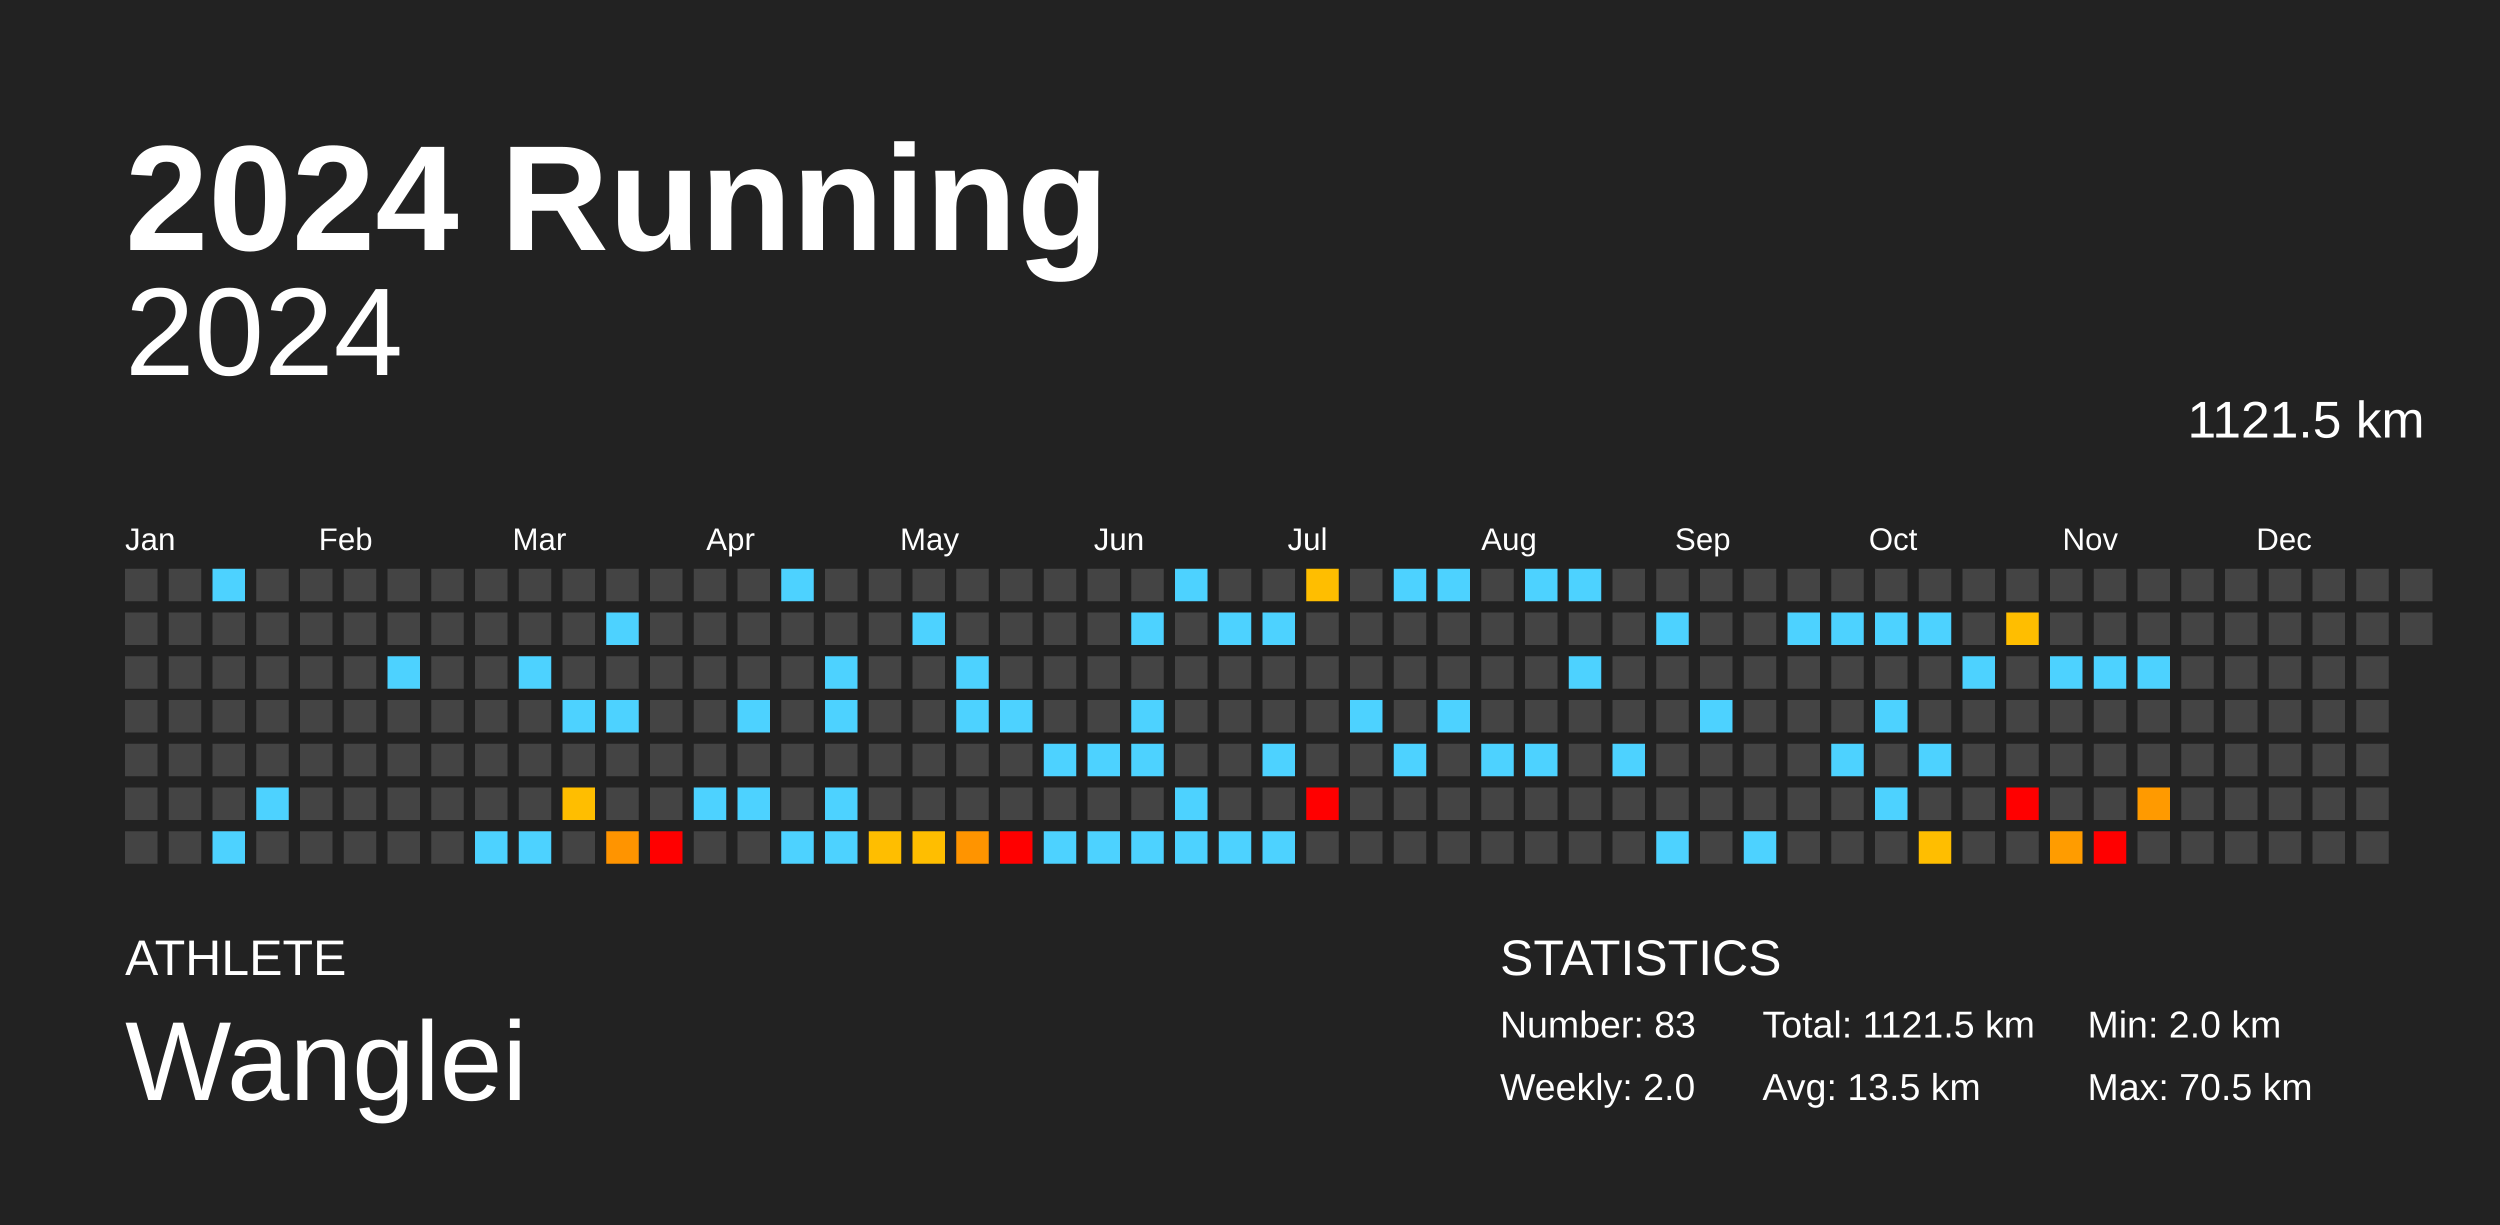
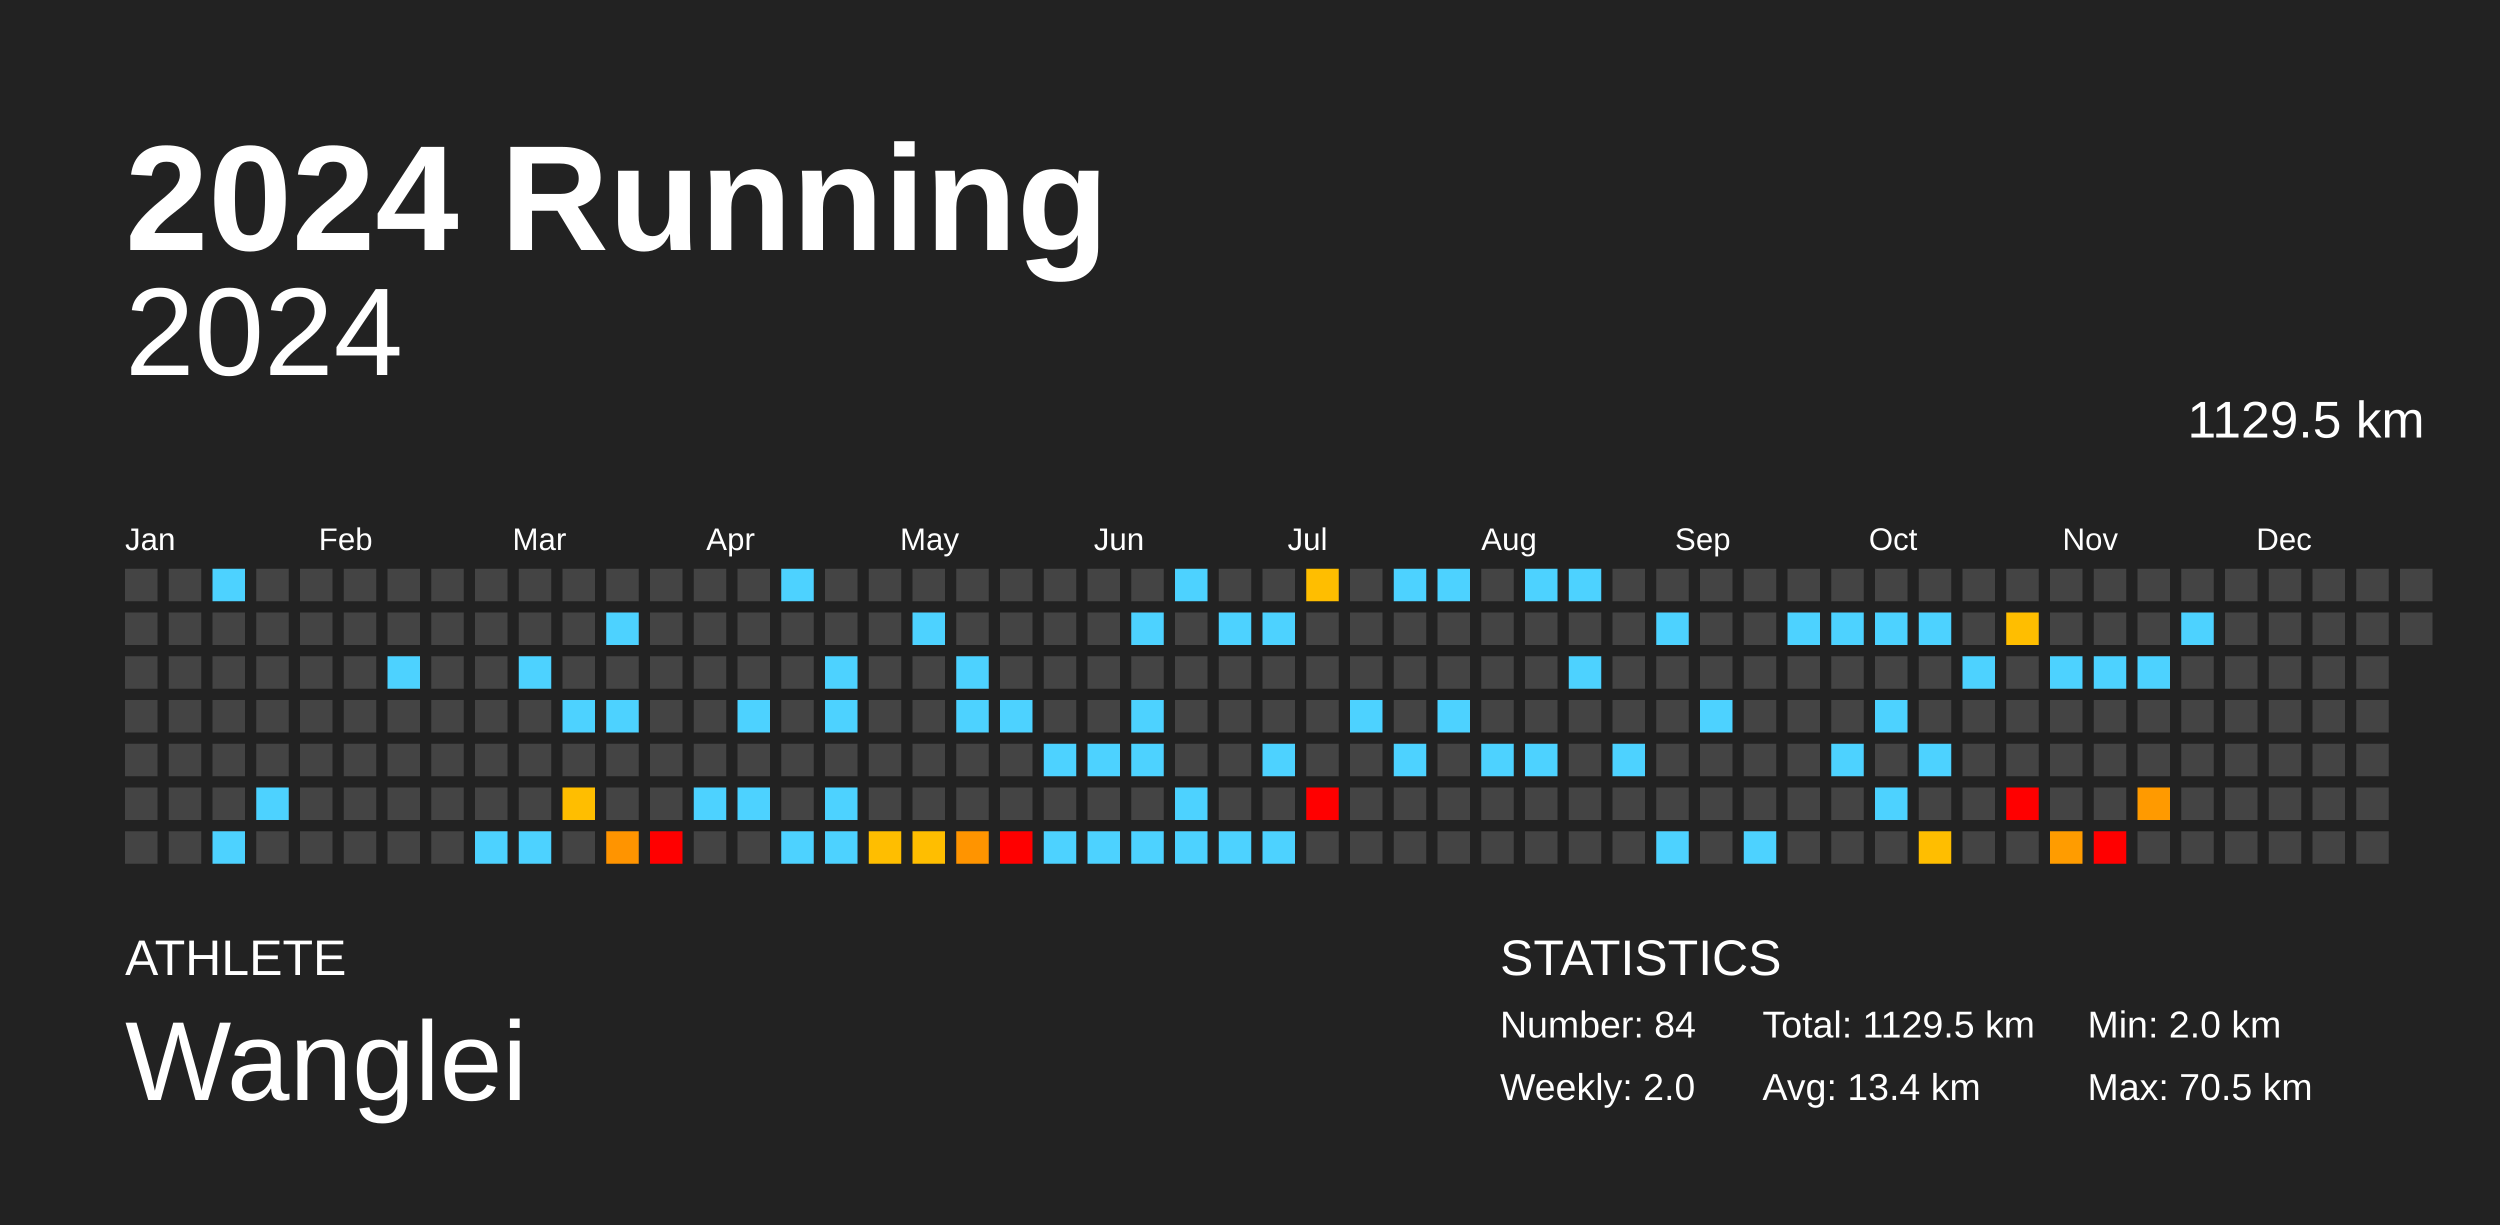
<svg xmlns="http://www.w3.org/2000/svg" baseProfile="full" height="98mm" version="1.1" viewBox="0,0,200,98" width="200mm">
  <defs />
  <rect fill="#222222" height="98" width="200" x="0" y="0" />
  <text fill="#FFFFFF" style="font-size:12px; font-family:Arial; font-weight:bold;" x="10" y="20">2024 Running</text>
  <text fill="#FFFFFF" style="font-size:4px; font-family:Arial" x="10" y="78">ATHLETE</text>
  <text fill="#FFFFFF" style="font-size:9px; font-family:Arial" x="10" y="88">Wanglei</text>
  <text fill="#FFFFFF" style="font-size:4px; font-family:Arial" x="120" y="78">STATISTICS</text>
-   <text fill="#FFFFFF" style="font-size:3px; font-family:Arial" x="120" y="83">Number: 83</text>
+   <text fill="#FFFFFF" style="font-size:3px; font-family:Arial" x="120" y="83">Number: 84</text>
  <text fill="#FFFFFF" style="font-size:3px; font-family:Arial" x="120" y="88">Weekly: 2.0</text>
-   <text fill="#FFFFFF" style="font-size:3px; font-family:Arial" x="141" y="83">Total: 1121.5 km</text>
-   <text fill="#FFFFFF" style="font-size:3px; font-family:Arial" x="141" y="88">Avg: 13.5 km</text>
+   <text fill="#FFFFFF" style="font-size:3px; font-family:Arial" x="141" y="83">Total: 1129.5 km</text>
+   <text fill="#FFFFFF" style="font-size:3px; font-family:Arial" x="141" y="88">Avg: 13.4 km</text>
  <text fill="#FFFFFF" style="font-size:3px; font-family:Arial" x="167" y="83">Min: 2.0 km</text>
  <text fill="#FFFFFF" style="font-size:3px; font-family:Arial" x="167" y="88">Max: 70.5 km</text>
  <text alignment-baseline="hanging" fill="#FFFFFF" style="font-size:10.0px; font-family:Arial;" x="10" y="30">2024</text>
-   <text alignment-baseline="hanging" fill="#FFFFFF" style="font-size:4.125px; font-family:Arial;" x="175" y="35">1121.5 km</text>
+   <text alignment-baseline="hanging" fill="#FFFFFF" style="font-size:4.125px; font-family:Arial;" x="175" y="35">1129.5 km</text>
  <text fill="#FFFFFF" style="font-size:2.5px; font-family:Arial" x="10.0" y="44">Jan</text>
  <text fill="#FFFFFF" style="font-size:2.5px; font-family:Arial" x="25.5" y="44">Feb</text>
  <text fill="#FFFFFF" style="font-size:2.5px; font-family:Arial" x="41.0" y="44">Mar</text>
  <text fill="#FFFFFF" style="font-size:2.5px; font-family:Arial" x="56.5" y="44">Apr</text>
  <text fill="#FFFFFF" style="font-size:2.5px; font-family:Arial" x="72.0" y="44">May</text>
  <text fill="#FFFFFF" style="font-size:2.5px; font-family:Arial" x="87.5" y="44">Jun</text>
  <text fill="#FFFFFF" style="font-size:2.5px; font-family:Arial" x="103.0" y="44">Jul</text>
  <text fill="#FFFFFF" style="font-size:2.5px; font-family:Arial" x="118.5" y="44">Aug</text>
  <text fill="#FFFFFF" style="font-size:2.5px; font-family:Arial" x="134.0" y="44">Sep</text>
  <text fill="#FFFFFF" style="font-size:2.5px; font-family:Arial" x="149.5" y="44">Oct</text>
  <text fill="#FFFFFF" style="font-size:2.5px; font-family:Arial" x="165.0" y="44">Nov</text>
  <text fill="#FFFFFF" style="font-size:2.5px; font-family:Arial" x="180.5" y="44">Dec</text>
  <rect fill="#444444" height="2.6" width="2.6" x="10.0" y="45.5" />
  <rect fill="#444444" height="2.6" width="2.6" x="10.0" y="49.0" />
  <rect fill="#444444" height="2.6" width="2.6" x="10.0" y="52.5" />
  <rect fill="#444444" height="2.6" width="2.6" x="10.0" y="56.0" />
  <rect fill="#444444" height="2.6" width="2.6" x="10.0" y="59.5" />
  <rect fill="#444444" height="2.6" width="2.6" x="10.0" y="63.0" />
  <rect fill="#444444" height="2.6" width="2.6" x="10.0" y="66.5" />
  <rect fill="#444444" height="2.6" width="2.6" x="13.5" y="45.5" />
  <rect fill="#444444" height="2.6" width="2.6" x="13.5" y="49.0" />
  <rect fill="#444444" height="2.6" width="2.6" x="13.5" y="52.5" />
  <rect fill="#444444" height="2.6" width="2.6" x="13.5" y="56.0" />
  <rect fill="#444444" height="2.6" width="2.6" x="13.5" y="59.5" />
  <rect fill="#444444" height="2.6" width="2.6" x="13.5" y="63.0" />
  <rect fill="#444444" height="2.6" width="2.6" x="13.5" y="66.5" />
  <rect fill="#4dd2ff" height="2.6" width="2.6" x="17.0" y="45.5" />
  <rect fill="#444444" height="2.6" width="2.6" x="17.0" y="49.0" />
  <rect fill="#444444" height="2.6" width="2.6" x="17.0" y="52.5" />
  <rect fill="#444444" height="2.6" width="2.6" x="17.0" y="56.0" />
  <rect fill="#444444" height="2.6" width="2.6" x="17.0" y="59.5" />
  <rect fill="#444444" height="2.6" width="2.6" x="17.0" y="63.0" />
  <rect fill="#4dd2ff" height="2.6" width="2.6" x="17.0" y="66.5" />
  <rect fill="#444444" height="2.6" width="2.6" x="20.5" y="45.5" />
  <rect fill="#444444" height="2.6" width="2.6" x="20.5" y="49.0" />
  <rect fill="#444444" height="2.6" width="2.6" x="20.5" y="52.5" />
  <rect fill="#444444" height="2.6" width="2.6" x="20.5" y="56.0" />
  <rect fill="#444444" height="2.6" width="2.6" x="20.5" y="59.5" />
  <rect fill="#4dd2ff" height="2.6" width="2.6" x="20.5" y="63.0" />
  <rect fill="#444444" height="2.6" width="2.6" x="20.5" y="66.5" />
  <rect fill="#444444" height="2.6" width="2.6" x="24.0" y="45.5" />
  <rect fill="#444444" height="2.6" width="2.6" x="24.0" y="49.0" />
  <rect fill="#444444" height="2.6" width="2.6" x="24.0" y="52.5" />
  <rect fill="#444444" height="2.6" width="2.6" x="24.0" y="56.0" />
  <rect fill="#444444" height="2.6" width="2.6" x="24.0" y="59.5" />
  <rect fill="#444444" height="2.6" width="2.6" x="24.0" y="63.0" />
  <rect fill="#444444" height="2.6" width="2.6" x="24.0" y="66.5" />
  <rect fill="#444444" height="2.6" width="2.6" x="27.5" y="45.5" />
  <rect fill="#444444" height="2.6" width="2.6" x="27.5" y="49.0" />
  <rect fill="#444444" height="2.6" width="2.6" x="27.5" y="52.5" />
  <rect fill="#444444" height="2.6" width="2.6" x="27.5" y="56.0" />
  <rect fill="#444444" height="2.6" width="2.6" x="27.5" y="59.5" />
  <rect fill="#444444" height="2.6" width="2.6" x="27.5" y="63.0" />
  <rect fill="#444444" height="2.6" width="2.6" x="27.5" y="66.5" />
  <rect fill="#444444" height="2.6" width="2.6" x="31.0" y="45.5" />
  <rect fill="#444444" height="2.6" width="2.6" x="31.0" y="49.0" />
  <rect fill="#4dd2ff" height="2.6" width="2.6" x="31.0" y="52.5" />
  <rect fill="#444444" height="2.6" width="2.6" x="31.0" y="56.0" />
  <rect fill="#444444" height="2.6" width="2.6" x="31.0" y="59.5" />
  <rect fill="#444444" height="2.6" width="2.6" x="31.0" y="63.0" />
  <rect fill="#444444" height="2.6" width="2.6" x="31.0" y="66.5" />
  <rect fill="#444444" height="2.6" width="2.6" x="34.5" y="45.5" />
  <rect fill="#444444" height="2.6" width="2.6" x="34.5" y="49.0" />
  <rect fill="#444444" height="2.6" width="2.6" x="34.5" y="52.5" />
  <rect fill="#444444" height="2.6" width="2.6" x="34.5" y="56.0" />
  <rect fill="#444444" height="2.6" width="2.6" x="34.5" y="59.5" />
  <rect fill="#444444" height="2.6" width="2.6" x="34.5" y="63.0" />
  <rect fill="#444444" height="2.6" width="2.6" x="34.5" y="66.5" />
  <rect fill="#444444" height="2.6" width="2.6" x="38.0" y="45.5" />
  <rect fill="#444444" height="2.6" width="2.6" x="38.0" y="49.0" />
  <rect fill="#444444" height="2.6" width="2.6" x="38.0" y="52.5" />
  <rect fill="#444444" height="2.6" width="2.6" x="38.0" y="56.0" />
  <rect fill="#444444" height="2.6" width="2.6" x="38.0" y="59.5" />
  <rect fill="#444444" height="2.6" width="2.6" x="38.0" y="63.0" />
  <rect fill="#4dd2ff" height="2.6" width="2.6" x="38.0" y="66.5" />
  <rect fill="#444444" height="2.6" width="2.6" x="41.5" y="45.5" />
  <rect fill="#444444" height="2.6" width="2.6" x="41.5" y="49.0" />
  <rect fill="#4dd2ff" height="2.6" width="2.6" x="41.5" y="52.5" />
  <rect fill="#444444" height="2.6" width="2.6" x="41.5" y="56.0" />
  <rect fill="#444444" height="2.6" width="2.6" x="41.5" y="59.5" />
  <rect fill="#444444" height="2.6" width="2.6" x="41.5" y="63.0" />
  <rect fill="#4dd2ff" height="2.6" width="2.6" x="41.5" y="66.5" />
  <rect fill="#444444" height="2.6" width="2.6" x="45.0" y="45.5" />
  <rect fill="#444444" height="2.6" width="2.6" x="45.0" y="49.0" />
  <rect fill="#444444" height="2.6" width="2.6" x="45.0" y="52.5" />
  <rect fill="#4dd2ff" height="2.6" width="2.6" x="45.0" y="56.0" />
  <rect fill="#444444" height="2.6" width="2.6" x="45.0" y="59.5" />
  <rect fill="#ffbe00" height="2.6" width="2.6" x="45.0" y="63.0" />
  <rect fill="#444444" height="2.6" width="2.6" x="45.0" y="66.5" />
  <rect fill="#444444" height="2.6" width="2.6" x="48.5" y="45.5" />
  <rect fill="#4dd2ff" height="2.6" width="2.6" x="48.5" y="49.0" />
  <rect fill="#444444" height="2.6" width="2.6" x="48.5" y="52.5" />
  <rect fill="#4dd2ff" height="2.6" width="2.6" x="48.5" y="56.0" />
  <rect fill="#444444" height="2.6" width="2.6" x="48.5" y="59.5" />
  <rect fill="#444444" height="2.6" width="2.6" x="48.5" y="63.0" />
  <rect fill="#ff9400" height="2.6" width="2.6" x="48.5" y="66.5" />
  <rect fill="#444444" height="2.6" width="2.6" x="52.0" y="45.5" />
  <rect fill="#444444" height="2.6" width="2.6" x="52.0" y="49.0" />
  <rect fill="#444444" height="2.6" width="2.6" x="52.0" y="52.5" />
  <rect fill="#444444" height="2.6" width="2.6" x="52.0" y="56.0" />
  <rect fill="#444444" height="2.6" width="2.6" x="52.0" y="59.5" />
  <rect fill="#444444" height="2.6" width="2.6" x="52.0" y="63.0" />
  <rect fill="red" height="2.6" width="2.6" x="52.0" y="66.5" />
  <rect fill="#444444" height="2.6" width="2.6" x="55.5" y="45.5" />
  <rect fill="#444444" height="2.6" width="2.6" x="55.5" y="49.0" />
  <rect fill="#444444" height="2.6" width="2.6" x="55.5" y="52.5" />
  <rect fill="#444444" height="2.6" width="2.6" x="55.5" y="56.0" />
  <rect fill="#444444" height="2.6" width="2.6" x="55.5" y="59.5" />
  <rect fill="#4dd2ff" height="2.6" width="2.6" x="55.5" y="63.0" />
  <rect fill="#444444" height="2.6" width="2.6" x="55.5" y="66.5" />
  <rect fill="#444444" height="2.6" width="2.6" x="59.0" y="45.5" />
  <rect fill="#444444" height="2.6" width="2.6" x="59.0" y="49.0" />
  <rect fill="#444444" height="2.6" width="2.6" x="59.0" y="52.5" />
  <rect fill="#4dd2ff" height="2.6" width="2.6" x="59.0" y="56.0" />
  <rect fill="#444444" height="2.6" width="2.6" x="59.0" y="59.5" />
  <rect fill="#4dd2ff" height="2.6" width="2.6" x="59.0" y="63.0" />
  <rect fill="#444444" height="2.6" width="2.6" x="59.0" y="66.5" />
  <rect fill="#4dd2ff" height="2.6" width="2.6" x="62.5" y="45.5" />
  <rect fill="#444444" height="2.6" width="2.6" x="62.5" y="49.0" />
  <rect fill="#444444" height="2.6" width="2.6" x="62.5" y="52.5" />
  <rect fill="#444444" height="2.6" width="2.6" x="62.5" y="56.0" />
  <rect fill="#444444" height="2.6" width="2.6" x="62.5" y="59.5" />
  <rect fill="#444444" height="2.6" width="2.6" x="62.5" y="63.0" />
  <rect fill="#4dd2ff" height="2.6" width="2.6" x="62.5" y="66.5" />
  <rect fill="#444444" height="2.6" width="2.6" x="66.0" y="45.5" />
  <rect fill="#444444" height="2.6" width="2.6" x="66.0" y="49.0" />
  <rect fill="#4dd2ff" height="2.6" width="2.6" x="66.0" y="52.5" />
  <rect fill="#4dd2ff" height="2.6" width="2.6" x="66.0" y="56.0" />
  <rect fill="#444444" height="2.6" width="2.6" x="66.0" y="59.5" />
  <rect fill="#4dd2ff" height="2.6" width="2.6" x="66.0" y="63.0" />
  <rect fill="#4dd2ff" height="2.6" width="2.6" x="66.0" y="66.5" />
  <rect fill="#444444" height="2.6" width="2.6" x="69.5" y="45.5" />
  <rect fill="#444444" height="2.6" width="2.6" x="69.5" y="49.0" />
  <rect fill="#444444" height="2.6" width="2.6" x="69.5" y="52.5" />
  <rect fill="#444444" height="2.6" width="2.6" x="69.5" y="56.0" />
  <rect fill="#444444" height="2.6" width="2.6" x="69.5" y="59.5" />
  <rect fill="#444444" height="2.6" width="2.6" x="69.5" y="63.0" />
  <rect fill="#ffbe00" height="2.6" width="2.6" x="69.5" y="66.5" />
  <rect fill="#444444" height="2.6" width="2.6" x="73.0" y="45.5" />
  <rect fill="#4dd2ff" height="2.6" width="2.6" x="73.0" y="49.0" />
  <rect fill="#444444" height="2.6" width="2.6" x="73.0" y="52.5" />
  <rect fill="#444444" height="2.6" width="2.6" x="73.0" y="56.0" />
  <rect fill="#444444" height="2.6" width="2.6" x="73.0" y="59.5" />
  <rect fill="#444444" height="2.6" width="2.6" x="73.0" y="63.0" />
  <rect fill="#ffbe00" height="2.6" width="2.6" x="73.0" y="66.5" />
  <rect fill="#444444" height="2.6" width="2.6" x="76.5" y="45.5" />
  <rect fill="#444444" height="2.6" width="2.6" x="76.5" y="49.0" />
  <rect fill="#4dd2ff" height="2.6" width="2.6" x="76.5" y="52.5" />
  <rect fill="#4dd2ff" height="2.6" width="2.6" x="76.5" y="56.0" />
  <rect fill="#444444" height="2.6" width="2.6" x="76.5" y="59.5" />
  <rect fill="#444444" height="2.6" width="2.6" x="76.5" y="63.0" />
  <rect fill="#ff9400" height="2.6" width="2.6" x="76.5" y="66.5" />
  <rect fill="#444444" height="2.6" width="2.6" x="80.0" y="45.5" />
  <rect fill="#444444" height="2.6" width="2.6" x="80.0" y="49.0" />
  <rect fill="#444444" height="2.6" width="2.6" x="80.0" y="52.5" />
  <rect fill="#4dd2ff" height="2.6" width="2.6" x="80.0" y="56.0" />
  <rect fill="#444444" height="2.6" width="2.6" x="80.0" y="59.5" />
  <rect fill="#444444" height="2.6" width="2.6" x="80.0" y="63.0" />
  <rect fill="red" height="2.6" width="2.6" x="80.0" y="66.5" />
  <rect fill="#444444" height="2.6" width="2.6" x="83.5" y="45.5" />
  <rect fill="#444444" height="2.6" width="2.6" x="83.5" y="49.0" />
  <rect fill="#444444" height="2.6" width="2.6" x="83.5" y="52.5" />
  <rect fill="#444444" height="2.6" width="2.6" x="83.5" y="56.0" />
  <rect fill="#4dd2ff" height="2.6" width="2.6" x="83.5" y="59.5" />
  <rect fill="#444444" height="2.6" width="2.6" x="83.5" y="63.0" />
  <rect fill="#4dd2ff" height="2.6" width="2.6" x="83.5" y="66.5" />
  <rect fill="#444444" height="2.6" width="2.6" x="87.0" y="45.5" />
  <rect fill="#444444" height="2.6" width="2.6" x="87.0" y="49.0" />
  <rect fill="#444444" height="2.6" width="2.6" x="87.0" y="52.5" />
  <rect fill="#444444" height="2.6" width="2.6" x="87.0" y="56.0" />
  <rect fill="#4dd2ff" height="2.6" width="2.6" x="87.0" y="59.5" />
  <rect fill="#444444" height="2.6" width="2.6" x="87.0" y="63.0" />
  <rect fill="#4dd2ff" height="2.6" width="2.6" x="87.0" y="66.5" />
  <rect fill="#444444" height="2.6" width="2.6" x="90.5" y="45.5" />
  <rect fill="#4dd2ff" height="2.6" width="2.6" x="90.5" y="49.0" />
  <rect fill="#444444" height="2.6" width="2.6" x="90.5" y="52.5" />
  <rect fill="#4dd2ff" height="2.6" width="2.6" x="90.5" y="56.0" />
  <rect fill="#4dd2ff" height="2.6" width="2.6" x="90.5" y="59.5" />
  <rect fill="#444444" height="2.6" width="2.6" x="90.5" y="63.0" />
  <rect fill="#4dd2ff" height="2.6" width="2.6" x="90.5" y="66.5" />
  <rect fill="#4dd2ff" height="2.6" width="2.6" x="94.0" y="45.5" />
  <rect fill="#444444" height="2.6" width="2.6" x="94.0" y="49.0" />
  <rect fill="#444444" height="2.6" width="2.6" x="94.0" y="52.5" />
  <rect fill="#444444" height="2.6" width="2.6" x="94.0" y="56.0" />
  <rect fill="#444444" height="2.6" width="2.6" x="94.0" y="59.5" />
  <rect fill="#4dd2ff" height="2.6" width="2.6" x="94.0" y="63.0" />
  <rect fill="#4dd2ff" height="2.6" width="2.6" x="94.0" y="66.5" />
  <rect fill="#444444" height="2.6" width="2.6" x="97.5" y="45.5" />
  <rect fill="#4dd2ff" height="2.6" width="2.6" x="97.5" y="49.0" />
  <rect fill="#444444" height="2.6" width="2.6" x="97.5" y="52.5" />
  <rect fill="#444444" height="2.6" width="2.6" x="97.5" y="56.0" />
  <rect fill="#444444" height="2.6" width="2.6" x="97.5" y="59.5" />
  <rect fill="#444444" height="2.6" width="2.6" x="97.5" y="63.0" />
  <rect fill="#4dd2ff" height="2.6" width="2.6" x="97.5" y="66.5" />
  <rect fill="#444444" height="2.6" width="2.6" x="101.0" y="45.5" />
  <rect fill="#4dd2ff" height="2.6" width="2.6" x="101.0" y="49.0" />
  <rect fill="#444444" height="2.6" width="2.6" x="101.0" y="52.5" />
  <rect fill="#444444" height="2.6" width="2.6" x="101.0" y="56.0" />
  <rect fill="#4dd2ff" height="2.6" width="2.6" x="101.0" y="59.5" />
  <rect fill="#444444" height="2.6" width="2.6" x="101.0" y="63.0" />
  <rect fill="#4dd2ff" height="2.6" width="2.6" x="101.0" y="66.5" />
  <rect fill="#ffbe00" height="2.6" width="2.6" x="104.5" y="45.5" />
  <rect fill="#444444" height="2.6" width="2.6" x="104.5" y="49.0" />
  <rect fill="#444444" height="2.6" width="2.6" x="104.5" y="52.5" />
  <rect fill="#444444" height="2.6" width="2.6" x="104.5" y="56.0" />
  <rect fill="#444444" height="2.6" width="2.6" x="104.5" y="59.5" />
  <rect fill="red" height="2.6" width="2.6" x="104.5" y="63.0" />
  <rect fill="#444444" height="2.6" width="2.6" x="104.5" y="66.5" />
  <rect fill="#444444" height="2.6" width="2.6" x="108.0" y="45.5" />
  <rect fill="#444444" height="2.6" width="2.6" x="108.0" y="49.0" />
  <rect fill="#444444" height="2.6" width="2.6" x="108.0" y="52.5" />
  <rect fill="#4dd2ff" height="2.6" width="2.6" x="108.0" y="56.0" />
  <rect fill="#444444" height="2.6" width="2.6" x="108.0" y="59.5" />
  <rect fill="#444444" height="2.6" width="2.6" x="108.0" y="63.0" />
  <rect fill="#444444" height="2.6" width="2.6" x="108.0" y="66.5" />
  <rect fill="#4dd2ff" height="2.6" width="2.6" x="111.5" y="45.5" />
  <rect fill="#444444" height="2.6" width="2.6" x="111.5" y="49.0" />
  <rect fill="#444444" height="2.6" width="2.6" x="111.5" y="52.5" />
  <rect fill="#444444" height="2.6" width="2.6" x="111.5" y="56.0" />
  <rect fill="#4dd2ff" height="2.6" width="2.6" x="111.5" y="59.5" />
  <rect fill="#444444" height="2.6" width="2.6" x="111.5" y="63.0" />
  <rect fill="#444444" height="2.6" width="2.6" x="111.5" y="66.5" />
  <rect fill="#4dd2ff" height="2.6" width="2.6" x="115.0" y="45.5" />
  <rect fill="#444444" height="2.6" width="2.6" x="115.0" y="49.0" />
  <rect fill="#444444" height="2.6" width="2.6" x="115.0" y="52.5" />
  <rect fill="#4dd2ff" height="2.6" width="2.6" x="115.0" y="56.0" />
  <rect fill="#444444" height="2.6" width="2.6" x="115.0" y="59.5" />
  <rect fill="#444444" height="2.6" width="2.6" x="115.0" y="63.0" />
  <rect fill="#444444" height="2.6" width="2.6" x="115.0" y="66.5" />
  <rect fill="#444444" height="2.6" width="2.6" x="118.5" y="45.5" />
  <rect fill="#444444" height="2.6" width="2.6" x="118.5" y="49.0" />
  <rect fill="#444444" height="2.6" width="2.6" x="118.5" y="52.5" />
  <rect fill="#444444" height="2.6" width="2.6" x="118.5" y="56.0" />
  <rect fill="#4dd2ff" height="2.6" width="2.6" x="118.5" y="59.5" />
  <rect fill="#444444" height="2.6" width="2.6" x="118.5" y="63.0" />
  <rect fill="#444444" height="2.6" width="2.6" x="118.5" y="66.5" />
  <rect fill="#4dd2ff" height="2.6" width="2.6" x="122.0" y="45.5" />
  <rect fill="#444444" height="2.6" width="2.6" x="122.0" y="49.0" />
  <rect fill="#444444" height="2.6" width="2.6" x="122.0" y="52.5" />
  <rect fill="#444444" height="2.6" width="2.6" x="122.0" y="56.0" />
  <rect fill="#4dd2ff" height="2.6" width="2.6" x="122.0" y="59.5" />
  <rect fill="#444444" height="2.6" width="2.6" x="122.0" y="63.0" />
  <rect fill="#444444" height="2.6" width="2.6" x="122.0" y="66.5" />
  <rect fill="#4dd2ff" height="2.6" width="2.6" x="125.5" y="45.5" />
  <rect fill="#444444" height="2.6" width="2.6" x="125.5" y="49.0" />
  <rect fill="#4dd2ff" height="2.6" width="2.6" x="125.5" y="52.5" />
  <rect fill="#444444" height="2.6" width="2.6" x="125.5" y="56.0" />
  <rect fill="#444444" height="2.6" width="2.6" x="125.5" y="59.5" />
  <rect fill="#444444" height="2.6" width="2.6" x="125.5" y="63.0" />
  <rect fill="#444444" height="2.6" width="2.6" x="125.5" y="66.5" />
  <rect fill="#444444" height="2.6" width="2.6" x="129.0" y="45.5" />
  <rect fill="#444444" height="2.6" width="2.6" x="129.0" y="49.0" />
  <rect fill="#444444" height="2.6" width="2.6" x="129.0" y="52.5" />
  <rect fill="#444444" height="2.6" width="2.6" x="129.0" y="56.0" />
  <rect fill="#4dd2ff" height="2.6" width="2.6" x="129.0" y="59.5" />
  <rect fill="#444444" height="2.6" width="2.6" x="129.0" y="63.0" />
  <rect fill="#444444" height="2.6" width="2.6" x="129.0" y="66.5" />
  <rect fill="#444444" height="2.6" width="2.6" x="132.5" y="45.5" />
  <rect fill="#4dd2ff" height="2.6" width="2.6" x="132.5" y="49.0" />
  <rect fill="#444444" height="2.6" width="2.6" x="132.5" y="52.5" />
  <rect fill="#444444" height="2.6" width="2.6" x="132.5" y="56.0" />
  <rect fill="#444444" height="2.6" width="2.6" x="132.5" y="59.5" />
  <rect fill="#444444" height="2.6" width="2.6" x="132.5" y="63.0" />
  <rect fill="#4dd2ff" height="2.6" width="2.6" x="132.5" y="66.5" />
  <rect fill="#444444" height="2.6" width="2.6" x="136.0" y="45.5" />
  <rect fill="#444444" height="2.6" width="2.6" x="136.0" y="49.0" />
  <rect fill="#444444" height="2.6" width="2.6" x="136.0" y="52.5" />
  <rect fill="#4dd2ff" height="2.6" width="2.6" x="136.0" y="56.0" />
  <rect fill="#444444" height="2.6" width="2.6" x="136.0" y="59.5" />
  <rect fill="#444444" height="2.6" width="2.6" x="136.0" y="63.0" />
  <rect fill="#444444" height="2.6" width="2.6" x="136.0" y="66.5" />
  <rect fill="#444444" height="2.6" width="2.6" x="139.5" y="45.5" />
  <rect fill="#444444" height="2.6" width="2.6" x="139.5" y="49.0" />
  <rect fill="#444444" height="2.6" width="2.6" x="139.5" y="52.5" />
  <rect fill="#444444" height="2.6" width="2.6" x="139.5" y="56.0" />
  <rect fill="#444444" height="2.6" width="2.6" x="139.5" y="59.5" />
  <rect fill="#444444" height="2.6" width="2.6" x="139.5" y="63.0" />
  <rect fill="#4dd2ff" height="2.6" width="2.6" x="139.5" y="66.5" />
  <rect fill="#444444" height="2.6" width="2.6" x="143.0" y="45.5" />
  <rect fill="#4dd2ff" height="2.6" width="2.6" x="143.0" y="49.0" />
  <rect fill="#444444" height="2.6" width="2.6" x="143.0" y="52.5" />
  <rect fill="#444444" height="2.6" width="2.6" x="143.0" y="56.0" />
  <rect fill="#444444" height="2.6" width="2.6" x="143.0" y="59.5" />
  <rect fill="#444444" height="2.6" width="2.6" x="143.0" y="63.0" />
  <rect fill="#444444" height="2.6" width="2.6" x="143.0" y="66.5" />
  <rect fill="#444444" height="2.6" width="2.6" x="146.5" y="45.5" />
  <rect fill="#4dd2ff" height="2.6" width="2.6" x="146.5" y="49.0" />
  <rect fill="#444444" height="2.6" width="2.6" x="146.5" y="52.5" />
  <rect fill="#444444" height="2.6" width="2.6" x="146.5" y="56.0" />
  <rect fill="#4dd2ff" height="2.6" width="2.6" x="146.5" y="59.5" />
  <rect fill="#444444" height="2.6" width="2.6" x="146.5" y="63.0" />
  <rect fill="#444444" height="2.6" width="2.6" x="146.5" y="66.5" />
  <rect fill="#444444" height="2.6" width="2.6" x="150.0" y="45.5" />
  <rect fill="#4dd2ff" height="2.6" width="2.6" x="150.0" y="49.0" />
  <rect fill="#444444" height="2.6" width="2.6" x="150.0" y="52.5" />
  <rect fill="#4dd2ff" height="2.6" width="2.6" x="150.0" y="56.0" />
  <rect fill="#444444" height="2.6" width="2.6" x="150.0" y="59.5" />
  <rect fill="#4dd2ff" height="2.6" width="2.6" x="150.0" y="63.0" />
  <rect fill="#444444" height="2.6" width="2.6" x="150.0" y="66.5" />
  <rect fill="#444444" height="2.6" width="2.6" x="153.5" y="45.5" />
  <rect fill="#4dd2ff" height="2.6" width="2.6" x="153.5" y="49.0" />
  <rect fill="#444444" height="2.6" width="2.6" x="153.5" y="52.5" />
  <rect fill="#444444" height="2.6" width="2.6" x="153.5" y="56.0" />
  <rect fill="#4dd2ff" height="2.6" width="2.6" x="153.5" y="59.5" />
  <rect fill="#444444" height="2.6" width="2.6" x="153.5" y="63.0" />
  <rect fill="#ffbe00" height="2.6" width="2.6" x="153.5" y="66.5" />
  <rect fill="#444444" height="2.6" width="2.6" x="157.0" y="45.5" />
  <rect fill="#444444" height="2.6" width="2.6" x="157.0" y="49.0" />
  <rect fill="#4dd2ff" height="2.6" width="2.6" x="157.0" y="52.5" />
  <rect fill="#444444" height="2.6" width="2.6" x="157.0" y="56.0" />
  <rect fill="#444444" height="2.6" width="2.6" x="157.0" y="59.5" />
  <rect fill="#444444" height="2.6" width="2.6" x="157.0" y="63.0" />
  <rect fill="#444444" height="2.6" width="2.6" x="157.0" y="66.5" />
  <rect fill="#444444" height="2.6" width="2.6" x="160.5" y="45.5" />
  <rect fill="#ffbe00" height="2.6" width="2.6" x="160.5" y="49.0" />
  <rect fill="#444444" height="2.6" width="2.6" x="160.5" y="52.5" />
  <rect fill="#444444" height="2.6" width="2.6" x="160.5" y="56.0" />
  <rect fill="#444444" height="2.6" width="2.6" x="160.5" y="59.5" />
  <rect fill="red" height="2.6" width="2.6" x="160.5" y="63.0" />
  <rect fill="#444444" height="2.6" width="2.6" x="160.5" y="66.5" />
  <rect fill="#444444" height="2.6" width="2.6" x="164.0" y="45.5" />
  <rect fill="#444444" height="2.6" width="2.6" x="164.0" y="49.0" />
  <rect fill="#4dd2ff" height="2.6" width="2.6" x="164.0" y="52.5" />
  <rect fill="#444444" height="2.6" width="2.6" x="164.0" y="56.0" />
  <rect fill="#444444" height="2.6" width="2.6" x="164.0" y="59.5" />
  <rect fill="#444444" height="2.6" width="2.6" x="164.0" y="63.0" />
  <rect fill="#ff9c00" height="2.6" width="2.6" x="164.0" y="66.5" />
  <rect fill="#444444" height="2.6" width="2.6" x="167.5" y="45.5" />
  <rect fill="#444444" height="2.6" width="2.6" x="167.5" y="49.0" />
  <rect fill="#4dd2ff" height="2.6" width="2.6" x="167.5" y="52.5" />
  <rect fill="#444444" height="2.6" width="2.6" x="167.5" y="56.0" />
  <rect fill="#444444" height="2.6" width="2.6" x="167.5" y="59.5" />
  <rect fill="#444444" height="2.6" width="2.6" x="167.5" y="63.0" />
  <rect fill="red" height="2.6" width="2.6" x="167.5" y="66.5" />
  <rect fill="#444444" height="2.6" width="2.6" x="171.0" y="45.5" />
  <rect fill="#444444" height="2.6" width="2.6" x="171.0" y="49.0" />
  <rect fill="#4dd2ff" height="2.6" width="2.6" x="171.0" y="52.5" />
  <rect fill="#444444" height="2.6" width="2.6" x="171.0" y="56.0" />
  <rect fill="#444444" height="2.6" width="2.6" x="171.0" y="59.5" />
  <rect fill="#ff9a00" height="2.6" width="2.6" x="171.0" y="63.0" />
  <rect fill="#444444" height="2.6" width="2.6" x="171.0" y="66.5" />
  <rect fill="#444444" height="2.6" width="2.6" x="174.5" y="45.5" />
-   <rect fill="#444444" height="2.6" width="2.6" x="174.5" y="49.0" />
+   <rect fill="#4dd2ff" height="2.6" width="2.6" x="174.5" y="49.0" />
  <rect fill="#444444" height="2.6" width="2.6" x="174.5" y="52.5" />
  <rect fill="#444444" height="2.6" width="2.6" x="174.5" y="56.0" />
  <rect fill="#444444" height="2.6" width="2.6" x="174.5" y="59.5" />
  <rect fill="#444444" height="2.6" width="2.6" x="174.5" y="63.0" />
  <rect fill="#444444" height="2.6" width="2.6" x="174.5" y="66.5" />
  <rect fill="#444444" height="2.6" width="2.6" x="178.0" y="45.5" />
  <rect fill="#444444" height="2.6" width="2.6" x="178.0" y="49.0" />
  <rect fill="#444444" height="2.6" width="2.6" x="178.0" y="52.5" />
  <rect fill="#444444" height="2.6" width="2.6" x="178.0" y="56.0" />
  <rect fill="#444444" height="2.6" width="2.6" x="178.0" y="59.5" />
  <rect fill="#444444" height="2.6" width="2.6" x="178.0" y="63.0" />
  <rect fill="#444444" height="2.6" width="2.6" x="178.0" y="66.5" />
  <rect fill="#444444" height="2.6" width="2.6" x="181.5" y="45.5" />
  <rect fill="#444444" height="2.6" width="2.6" x="181.5" y="49.0" />
  <rect fill="#444444" height="2.6" width="2.6" x="181.5" y="52.5" />
  <rect fill="#444444" height="2.6" width="2.6" x="181.5" y="56.0" />
  <rect fill="#444444" height="2.6" width="2.6" x="181.5" y="59.5" />
  <rect fill="#444444" height="2.6" width="2.6" x="181.5" y="63.0" />
  <rect fill="#444444" height="2.6" width="2.6" x="181.5" y="66.5" />
  <rect fill="#444444" height="2.6" width="2.6" x="185.0" y="45.5" />
  <rect fill="#444444" height="2.6" width="2.6" x="185.0" y="49.0" />
  <rect fill="#444444" height="2.6" width="2.6" x="185.0" y="52.5" />
  <rect fill="#444444" height="2.6" width="2.6" x="185.0" y="56.0" />
  <rect fill="#444444" height="2.6" width="2.6" x="185.0" y="59.5" />
  <rect fill="#444444" height="2.6" width="2.6" x="185.0" y="63.0" />
  <rect fill="#444444" height="2.6" width="2.6" x="185.0" y="66.5" />
  <rect fill="#444444" height="2.6" width="2.6" x="188.5" y="45.5" />
  <rect fill="#444444" height="2.6" width="2.6" x="188.5" y="49.0" />
  <rect fill="#444444" height="2.6" width="2.6" x="188.5" y="52.5" />
  <rect fill="#444444" height="2.6" width="2.6" x="188.5" y="56.0" />
  <rect fill="#444444" height="2.6" width="2.6" x="188.5" y="59.5" />
  <rect fill="#444444" height="2.6" width="2.6" x="188.5" y="63.0" />
  <rect fill="#444444" height="2.6" width="2.6" x="188.5" y="66.5" />
  <rect fill="#444444" height="2.6" width="2.6" x="192.0" y="45.5" />
  <rect fill="#444444" height="2.6" width="2.6" x="192.0" y="49.0" />
</svg>
